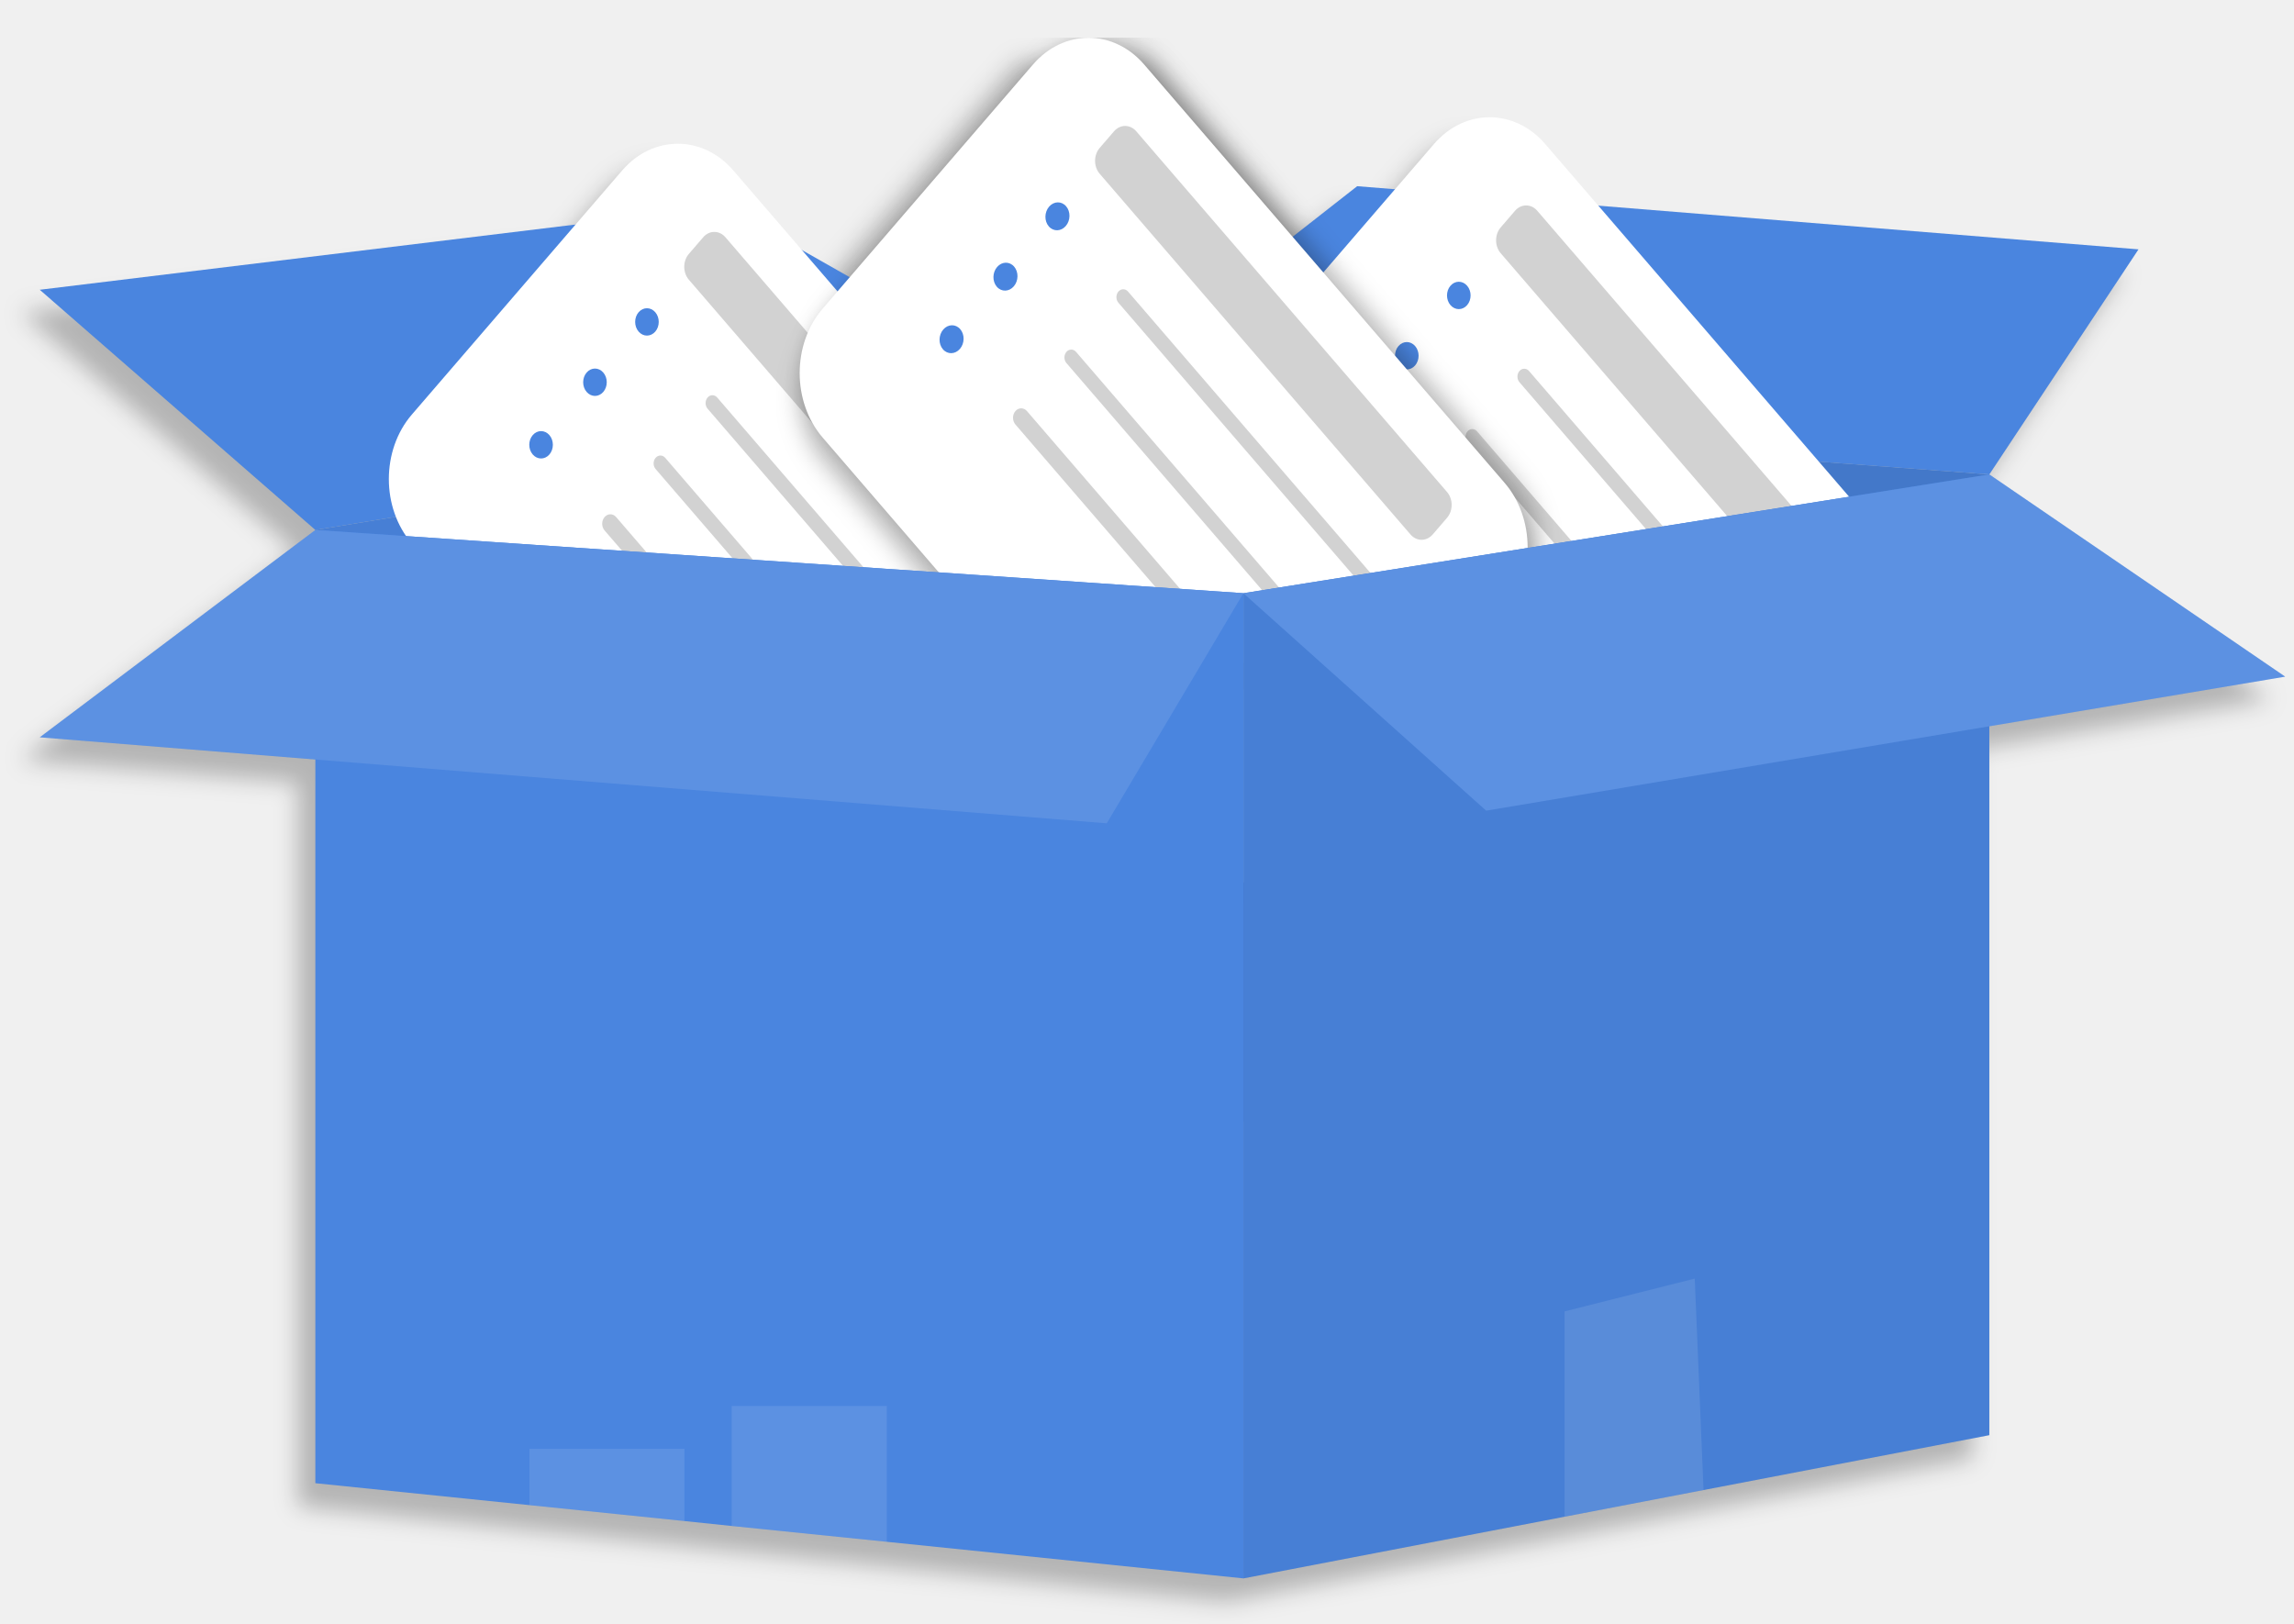
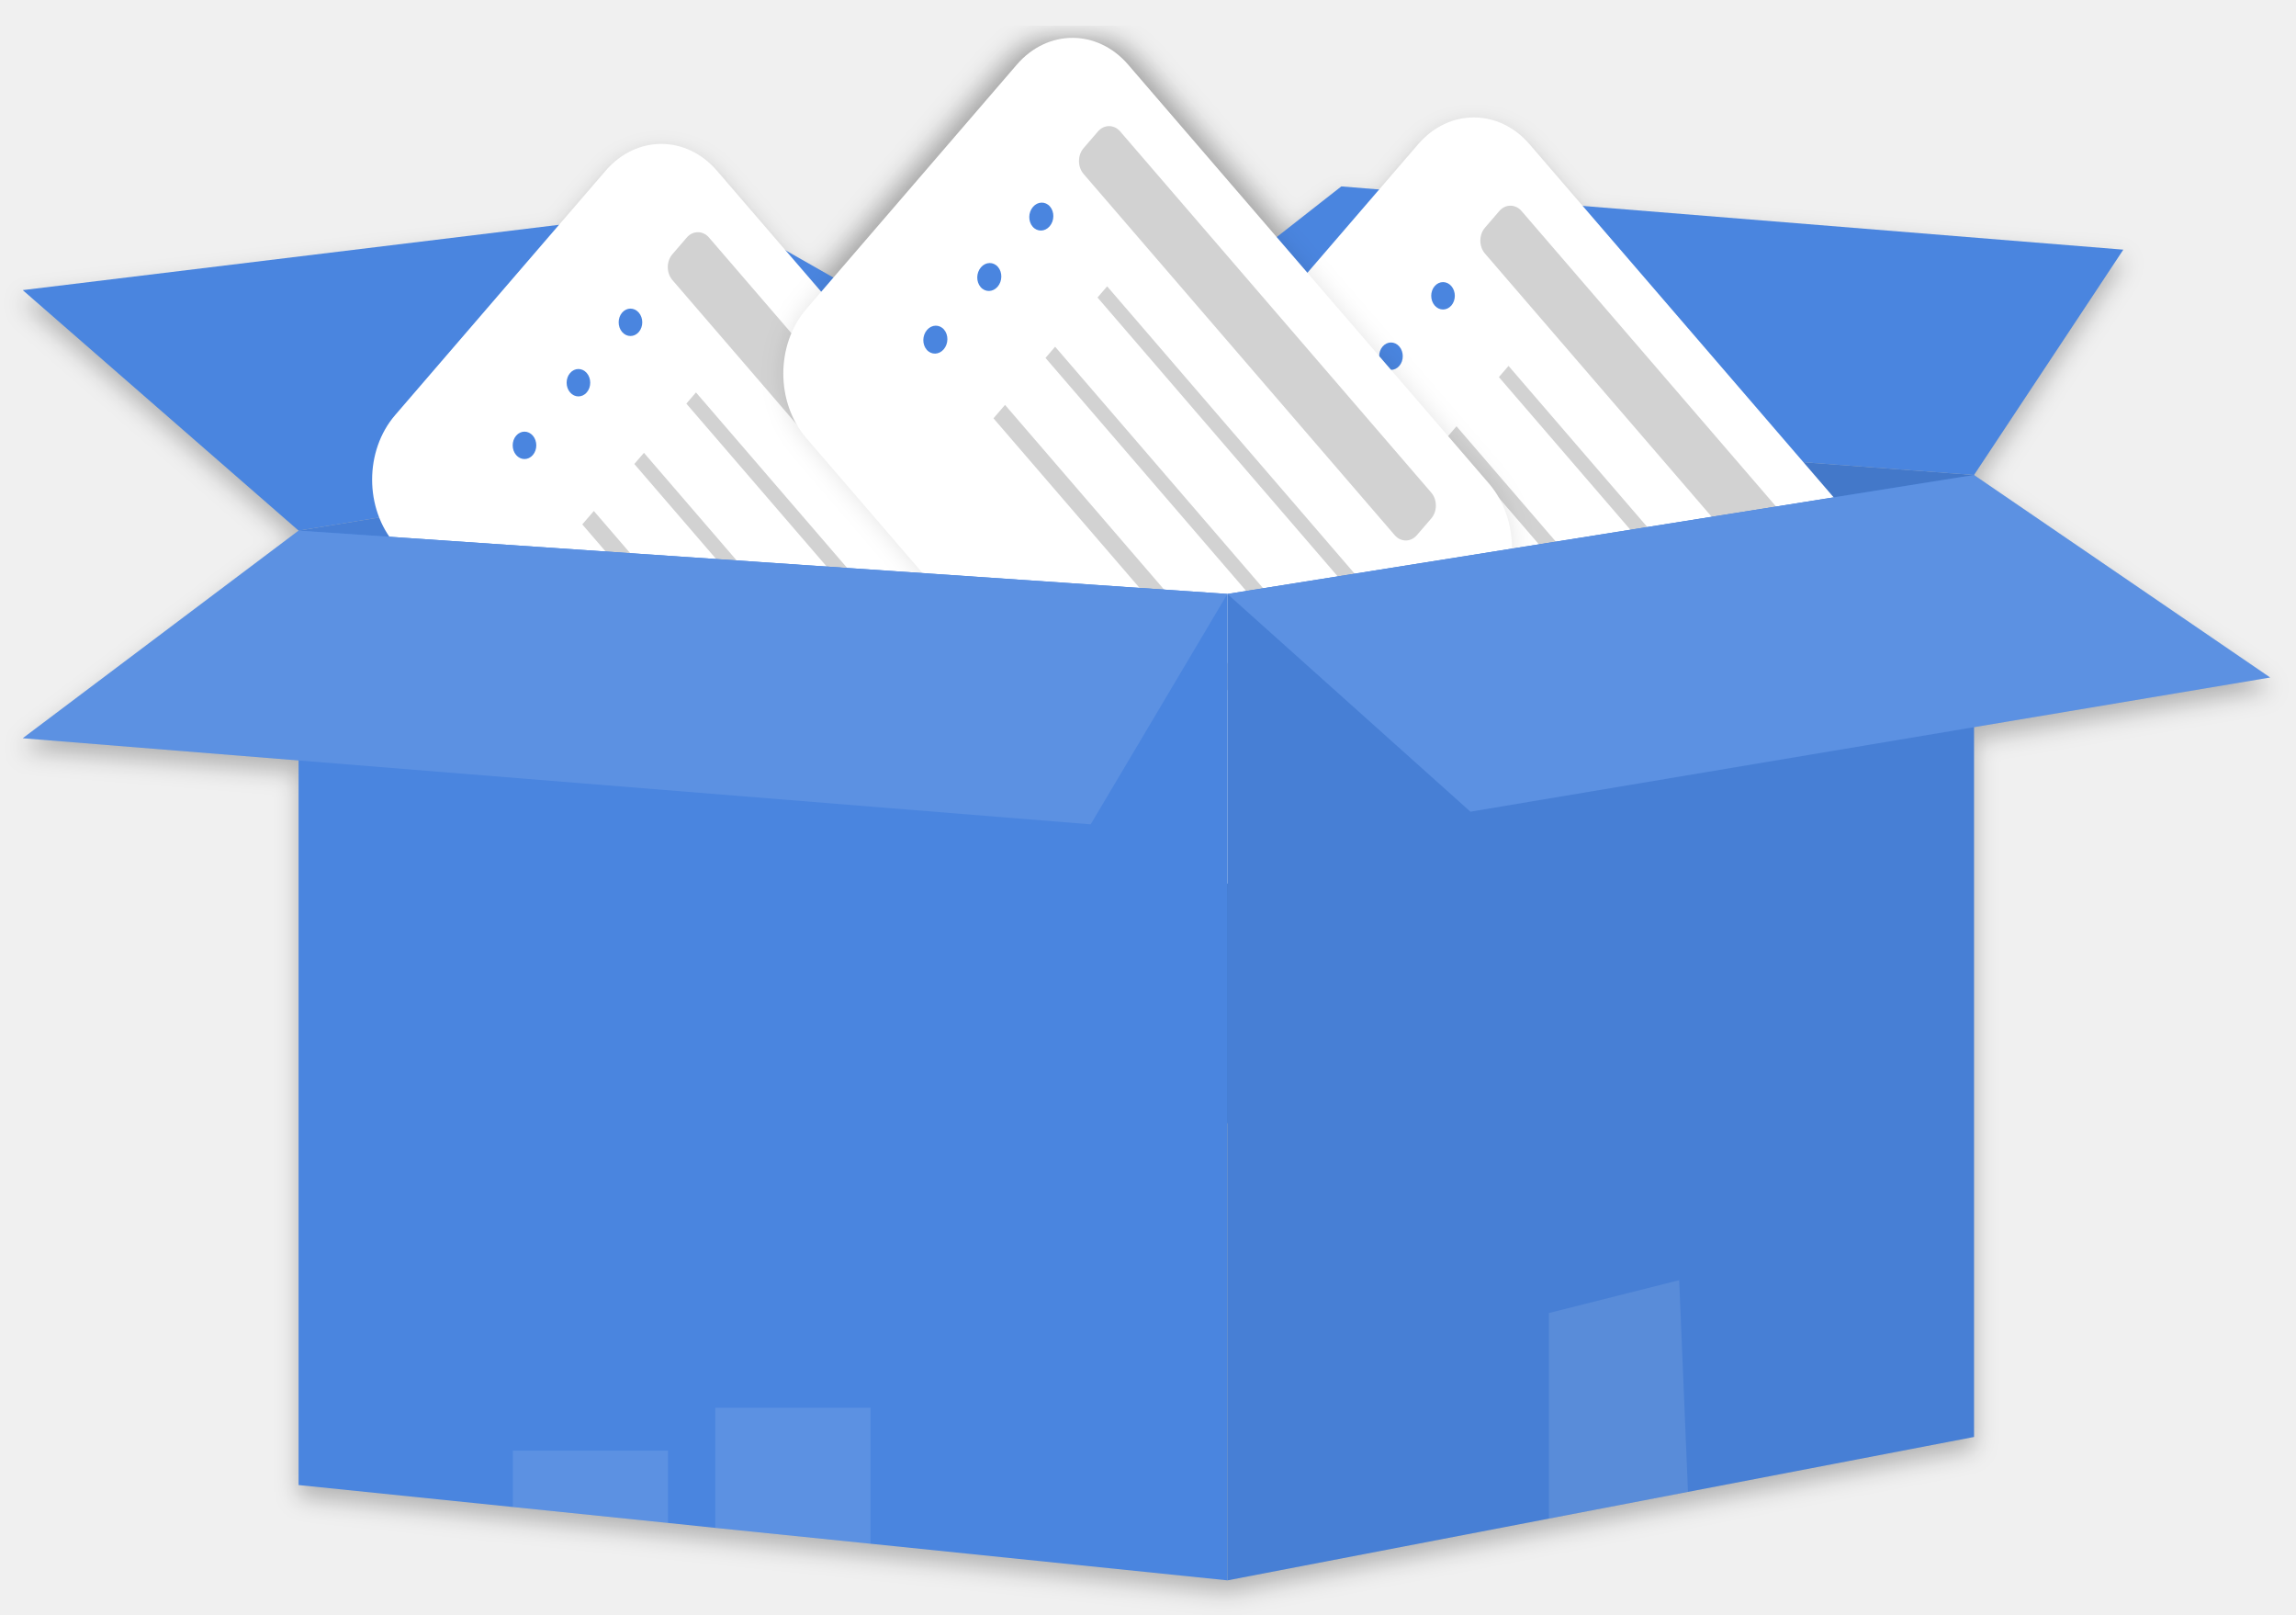
- <svg xmlns="http://www.w3.org/2000/svg" width="404" height="286" viewBox="0 0 404 286" fill="none">
+ <svg xmlns="http://www.w3.org/2000/svg" width="404" height="284" viewBox="0 0 404 284" fill="none">
  <g filter="url(#filter0_d)">
-     <path d="M55.539 93.339L189.59 71.525V198.439L62.224 191.771L55.539 93.339Z" fill="#4A85DF" />
-     <path opacity="0.05" d="M55.539 93.339L189.59 71.525V198.439L62.224 191.771L55.539 93.339Z" fill="black" />
-     <path d="M189.59 71.525L350.346 83.555L341.45 193.999L189.59 198.439V71.525Z" fill="#4A85DF" />
-     <path opacity="0.1" d="M189.59 71.525L350.346 83.555L341.45 193.999L189.59 198.439V71.525Z" fill="black" />
-     <path d="M239.015 32.793L189.59 71.528L350.347 83.558L376.617 43.917L239.015 32.793Z" fill="#4A85DF" />
-     <path d="M7 51.035L127.681 36.342L189.588 71.526L55.537 93.34L7 51.035Z" fill="#4A85DF" />
-     <path d="M192.628 103.704L129.15 30.024C123.743 23.748 114.976 23.748 109.569 30.024L72.534 73.011C67.127 79.287 67.127 89.463 72.534 95.739L136.012 169.418C141.419 175.695 150.186 175.695 155.593 169.418L192.628 126.432C198.035 120.156 198.035 109.98 192.628 103.704Z" fill="white" />
-     <path d="M112.467 58.403C113.278 59.344 114.593 59.344 115.404 58.403C116.215 57.461 116.215 55.935 115.404 54.994C114.593 54.052 113.278 54.052 112.467 54.994C111.656 55.935 111.656 57.461 112.467 58.403Z" fill="#4A85DF" />
-     <path d="M103.311 69.028C104.122 69.969 105.437 69.969 106.248 69.028C107.059 68.087 107.059 66.56 106.248 65.619C105.437 64.677 104.122 64.677 103.311 65.619C102.5 66.56 102.5 68.087 103.311 69.028Z" fill="#4A85DF" />
-     <path d="M93.82 80.045C94.632 80.987 95.947 80.987 96.758 80.045C97.569 79.104 97.569 77.578 96.758 76.636C95.947 75.695 94.632 75.695 93.82 76.636C93.009 77.578 93.009 79.104 93.82 80.045Z" fill="#4A85DF" />
-     <path d="M170.721 121.564L126.31 70.015C125.842 69.472 125.083 69.472 124.615 70.015C124.147 70.558 124.147 71.439 124.615 71.983L169.026 123.531C169.494 124.075 170.253 124.075 170.721 123.531C171.189 122.988 171.189 122.107 170.721 121.564Z" fill="#D2D2D2" />
-     <path d="M161.566 132.187L117.154 80.638C116.686 80.095 115.927 80.095 115.459 80.638C114.991 81.181 114.991 82.062 115.459 82.606L159.871 134.154C160.339 134.697 161.098 134.697 161.566 134.154C162.034 133.611 162.034 132.73 161.566 132.187Z" fill="#D2D2D2" />
-     <path d="M152.582 142.222L108.509 91.067C107.948 90.415 107.037 90.415 106.475 91.067C105.913 91.719 105.913 92.776 106.475 93.428L150.548 144.583C151.109 145.235 152.02 145.235 152.582 144.583C153.144 143.931 153.144 142.874 152.582 142.222Z" fill="#D2D2D2" />
-     <path d="M182.49 105.318L127.757 41.788C126.676 40.533 124.922 40.533 123.841 41.788L121.316 44.719C120.234 45.974 120.234 48.01 121.316 49.265L176.049 112.795C177.131 114.05 178.884 114.05 179.965 112.795L182.49 109.864C183.572 108.609 183.572 106.574 182.49 105.318Z" fill="#D2D2D2" />
-     <path d="M335.603 99.04L272.125 25.36C266.717 19.084 257.951 19.084 252.543 25.36L215.509 68.347C210.101 74.623 210.101 84.799 215.509 91.075L278.987 164.754C284.394 171.03 293.161 171.03 298.568 164.754L335.603 121.768C341.01 115.492 341.01 105.316 335.603 99.04Z" fill="white" />
-     <path d="M255.443 53.739C256.255 54.68 257.57 54.68 258.381 53.739C259.192 52.797 259.192 51.271 258.381 50.33C257.57 49.388 256.255 49.388 255.443 50.33C254.632 51.271 254.632 52.797 255.443 53.739Z" fill="#4A85DF" />
-     <path d="M246.285 64.362C247.096 65.304 248.411 65.304 249.222 64.362C250.033 63.421 250.033 61.894 249.222 60.953C248.411 60.011 247.096 60.011 246.285 60.953C245.474 61.894 245.474 63.421 246.285 64.362Z" fill="#4A85DF" />
-     <path d="M236.795 75.381C237.606 76.323 238.921 76.323 239.732 75.381C240.543 74.44 240.543 72.914 239.732 71.972C238.921 71.031 237.606 71.031 236.795 71.972C235.984 72.914 235.984 74.44 236.795 75.381Z" fill="#4A85DF" />
-     <path d="M313.696 116.898L269.285 65.349C268.817 64.806 268.058 64.806 267.59 65.349C267.122 65.892 267.122 66.773 267.59 67.317L312.001 118.865C312.469 119.408 313.228 119.408 313.696 118.865C314.164 118.322 314.164 117.441 313.696 116.898Z" fill="#D2D2D2" />
-     <path d="M304.542 127.522L260.131 75.974C259.663 75.431 258.904 75.431 258.436 75.974C257.968 76.517 257.968 77.398 258.436 77.942L302.847 129.49C303.315 130.033 304.074 130.033 304.542 129.49C305.01 128.946 305.01 128.066 304.542 127.522Z" fill="#D2D2D2" />
-     <path d="M296.574 138.737L250.467 85.221L248.433 87.582L294.539 141.098L296.574 138.737Z" fill="#D2D2D2" />
-     <path d="M325.465 100.654L270.732 37.124C269.65 35.869 267.897 35.869 266.815 37.124L264.29 40.055C263.209 41.31 263.209 43.346 264.29 44.601L319.024 108.131C320.105 109.386 321.859 109.386 322.94 108.131L325.465 105.2C326.547 103.945 326.547 101.909 325.465 100.654Z" fill="#D2D2D2" />
-     <g filter="url(#filter1_dd)">
-       <path d="M264.98 85.043L201.502 11.364C196.094 5.088 187.328 5.088 181.92 11.364L144.886 54.35C139.478 60.627 139.478 70.802 144.886 77.079L208.364 150.758C213.771 157.034 222.538 157.034 227.945 150.758L264.98 107.772C270.387 101.495 270.387 91.32 264.98 85.043Z" fill="white" />
-       <path d="M184.703 39.871C185.514 40.812 186.854 40.783 187.697 39.805C188.539 38.827 188.565 37.271 187.754 36.33C186.943 35.388 185.602 35.418 184.76 36.396C183.917 37.374 183.891 38.93 184.703 39.871Z" fill="#4A85DF" />
-       <path d="M175.548 50.498C176.359 51.44 177.7 51.41 178.542 50.432C179.385 49.454 179.41 47.898 178.599 46.957C177.788 46.015 176.448 46.045 175.605 47.023C174.763 48.001 174.737 49.557 175.548 50.498Z" fill="#4A85DF" />
-       <path d="M166.058 61.518C166.869 62.459 168.21 62.429 169.052 61.451C169.895 60.474 169.92 58.917 169.109 57.976C168.298 57.035 166.958 57.064 166.115 58.042C165.272 59.02 165.247 60.576 166.058 61.518Z" fill="#4A85DF" />
-       <path d="M243.071 102.901L198.66 51.353C198.192 50.81 197.433 50.81 196.965 51.353C196.497 51.896 196.497 52.777 196.965 53.32L241.376 104.869C241.844 105.412 242.603 105.412 243.071 104.869C243.539 104.326 243.539 103.445 243.071 102.901Z" fill="#D2D2D2" />
-       <path d="M233.917 113.526L189.506 61.978C189.038 61.435 188.279 61.435 187.811 61.978C187.343 62.521 187.343 63.402 187.811 63.945L232.222 115.494C232.69 116.037 233.449 116.037 233.917 115.494C234.385 114.951 234.385 114.07 233.917 113.526Z" fill="#D2D2D2" />
-       <path d="M224.933 123.56L180.861 72.405C180.299 71.753 179.388 71.753 178.827 72.405C178.265 73.057 178.265 74.114 178.827 74.766L222.899 125.921C223.461 126.573 224.372 126.573 224.933 125.921C225.495 125.269 225.495 124.212 224.933 123.56Z" fill="#D2D2D2" />
-       <path d="M254.842 86.656L200.109 23.126C199.027 21.871 197.274 21.871 196.192 23.126L193.667 26.057C192.586 27.312 192.586 29.348 193.667 30.603L248.401 94.132C249.482 95.388 251.236 95.388 252.317 94.132L254.842 91.202C255.923 89.946 255.923 87.911 254.842 86.656Z" fill="#D2D2D2" />
+     <path d="M52.539 93.339L186.59 71.525V198.439L59.224 191.771L52.539 93.339Z" fill="#4A85DF" />
+     <path opacity="0.05" d="M52.539 93.339L186.59 71.525V198.439L59.224 191.771L52.539 93.339Z" fill="black" />
+     <path d="M186.59 71.525L347.346 83.555L338.45 193.999L186.59 198.439V71.525Z" fill="#4A85DF" />
+     <path opacity="0.1" d="M186.59 71.525L347.346 83.555L338.45 193.999L186.59 198.439V71.525Z" fill="black" />
+     <path d="M236.015 32.793L186.59 71.528L347.347 83.558L373.617 43.917L236.015 32.793Z" fill="#4A85DF" />
+     <path d="M4 51.035L124.681 36.342L186.588 71.526L52.537 93.34L4 51.035Z" fill="#4A85DF" />
+     <path d="M189.628 103.704L126.15 30.024C120.743 23.748 111.976 23.748 106.569 30.024L69.534 73.011C64.127 79.287 64.127 89.463 69.534 95.739L133.012 169.418C138.419 175.695 147.186 175.695 152.593 169.418L189.628 126.432C195.035 120.156 195.035 109.98 189.628 103.704Z" fill="white" />
+     <path d="M109.467 58.403C110.278 59.344 111.593 59.344 112.404 58.403C113.215 57.461 113.215 55.935 112.404 54.994C111.593 54.052 110.278 54.052 109.467 54.994C108.656 55.935 108.656 57.461 109.467 58.403Z" fill="#4A85DF" />
+     <path d="M100.311 69.028C101.122 69.969 102.437 69.969 103.248 69.028C104.059 68.087 104.059 66.56 103.248 65.619C102.437 64.677 101.122 64.677 100.311 65.619C99.5 66.56 99.5 68.087 100.311 69.028Z" fill="#4A85DF" />
+     <path d="M90.82 80.045C91.632 80.987 92.947 80.987 93.758 80.045C94.569 79.104 94.569 77.578 93.758 76.636C92.947 75.695 91.632 75.695 90.82 76.636C90.009 77.578 90.009 79.104 90.82 80.045Z" fill="#4A85DF" />
+     <path d="M168.569 122.548L122.463 69.031L120.768 70.999L166.874 124.515L168.569 122.548Z" fill="#D2D2D2" />
+     <path d="M159.413 133.17L113.307 79.654L111.612 81.622L157.718 135.138L159.413 133.17Z" fill="#D2D2D2" />
+     <path d="M150.599 143.403L104.492 89.887L102.458 92.248L148.565 145.764L150.599 143.403Z" fill="#D2D2D2" />
+     <path d="M179.49 105.318L124.757 41.788C123.676 40.533 121.922 40.533 120.841 41.788L118.316 44.719C117.234 45.974 117.234 48.01 118.316 49.265L173.049 112.795C174.131 114.05 175.884 114.05 176.965 112.795L179.49 109.864C180.572 108.609 180.572 106.574 179.49 105.318Z" fill="#D2D2D2" />
+     <path d="M332.603 99.04L269.125 25.36C263.717 19.084 254.951 19.084 249.543 25.36L212.509 68.347C207.101 74.623 207.101 84.799 212.509 91.075L275.987 164.754C281.394 171.03 290.161 171.03 295.568 164.754L332.603 121.768C338.01 115.492 338.01 105.316 332.603 99.04Z" fill="white" />
+     <path d="M252.443 53.739C253.255 54.68 254.57 54.68 255.381 53.739C256.192 52.797 256.192 51.271 255.381 50.33C254.57 49.388 253.255 49.388 252.443 50.33C251.632 51.271 251.632 52.797 252.443 53.739Z" fill="#4A85DF" />
+     <path d="M243.285 64.362C244.096 65.304 245.411 65.304 246.222 64.362C247.033 63.421 247.033 61.894 246.222 60.953C245.411 60.011 244.096 60.011 243.285 60.953C242.474 61.894 242.474 63.421 243.285 64.362Z" fill="#4A85DF" />
+     <path d="M233.795 75.381C234.606 76.323 235.921 76.323 236.732 75.381C237.543 74.44 237.543 72.914 236.732 71.972C235.921 71.031 234.606 71.031 233.795 71.972C232.984 72.914 232.984 74.44 233.795 75.381Z" fill="#4A85DF" />
+     <path d="M311.544 117.881L265.438 64.365L263.742 66.333L309.848 119.849L311.544 117.881Z" fill="#D2D2D2" />
+     <path d="M302.39 128.506L256.283 74.99L254.588 76.958L300.695 130.474L302.39 128.506Z" fill="#D2D2D2" />
+     <path d="M293.574 138.737L247.467 85.221L245.433 87.582L291.539 141.098L293.574 138.737Z" fill="#D2D2D2" />
+     <path d="M322.465 100.654L267.732 37.124C266.65 35.869 264.897 35.869 263.815 37.124L261.29 40.055C260.209 41.31 260.209 43.346 261.29 44.601L316.024 108.131C317.105 109.386 318.859 109.386 319.94 108.131L322.465 105.2C323.547 103.945 323.547 101.909 322.465 100.654Z" fill="#D2D2D2" />
+     <g filter="url(#filter1_d)">
+       <path d="M261.98 85.043L198.502 11.364C193.094 5.088 184.328 5.088 178.92 11.364L141.886 54.35C136.478 60.627 136.478 70.802 141.886 77.079L205.364 150.758C210.771 157.034 219.538 157.034 224.945 150.758L261.98 107.772C267.387 101.495 267.387 91.32 261.98 85.043Z" fill="white" />
+       <path d="M181.703 39.871C182.514 40.812 183.854 40.783 184.697 39.805C185.539 38.827 185.565 37.271 184.754 36.33C183.943 35.388 182.602 35.418 181.76 36.396C180.917 37.374 180.891 38.93 181.703 39.871Z" fill="#4A85DF" />
+       <path d="M172.548 50.498C173.359 51.44 174.7 51.41 175.542 50.432C176.385 49.454 176.41 47.898 175.599 46.957C174.788 46.015 173.448 46.045 172.605 47.023C171.763 48.001 171.737 49.557 172.548 50.498Z" fill="#4A85DF" />
+       <path d="M163.058 61.518C163.869 62.459 165.21 62.429 166.052 61.451C166.895 60.474 166.92 58.917 166.109 57.976C165.298 57.035 163.958 57.064 163.115 58.042C162.272 59.02 162.247 60.576 163.058 61.518Z" fill="#4A85DF" />
+       <path d="M240.919 103.885L194.812 50.369L193.117 52.337L239.223 105.853L240.919 103.885Z" fill="#D2D2D2" />
+       <path d="M231.765 114.51L185.658 60.994L183.963 62.962L230.07 116.478L231.765 114.51Z" fill="#D2D2D2" />
+       <path d="M222.951 124.741L176.844 71.225L174.81 73.586L220.916 127.102L222.951 124.741Z" fill="#D2D2D2" />
+       <path d="M251.842 86.656L197.109 23.126C196.027 21.871 194.274 21.871 193.192 23.126L190.667 26.057C189.586 27.312 189.586 29.348 190.667 30.603L245.401 94.132C246.482 95.388 248.236 95.388 249.317 94.132L251.842 91.202C252.923 89.946 252.923 87.911 251.842 86.656Z" fill="#D2D2D2" />
    </g>
-     <path d="M218.977 104.48V277.997L156.182 271.556L128.867 268.771L120.545 267.9L93.247 265.097L55.539 261.232V93.338L189.573 102.46L218.977 104.48Z" fill="#4A85DF" />
-     <path d="M350.345 83.557V252.774L300.015 262.436L275.537 267.137L218.975 278V104.483L350.345 83.557Z" fill="#4A85DF" />
-     <path opacity="0.05" d="M350.345 83.557V252.774L300.015 262.436L275.537 267.137L218.975 278V104.483L350.345 83.557Z" fill="black" />
-     <path d="M7 129.862L55.537 93.338L218.975 104.48L194.915 145.008L7 129.862Z" fill="#4A85DF" />
-     <path opacity="0.1" d="M7 129.862L55.537 93.338L218.975 104.48L194.915 145.008L7 129.862Z" fill="white" />
-     <path d="M350.345 83.557L218.975 104.483L261.732 142.783L402.45 119.176L350.345 83.557Z" fill="#4A85DF" />
-     <path opacity="0.1" d="M350.345 83.557L218.975 104.483L261.732 142.783L402.45 119.176L350.345 83.557Z" fill="white" />
-     <path opacity="0.1" d="M300.015 262.434L275.537 267.134V230.975L298.465 225.195L300.015 262.434Z" fill="white" />
-     <path opacity="0.1" d="M156.178 247.637V271.557L128.863 268.772V247.637H156.178Z" fill="white" />
-     <path opacity="0.1" d="M120.542 255.174V267.9L93.244 265.097V255.174H120.542Z" fill="white" />
+     <path d="M215.977 104.48V277.997L153.182 271.556L125.867 268.771L117.545 267.9L90.247 265.097L52.539 261.232V93.338L186.573 102.46L215.977 104.48Z" fill="#4A85DF" />
+     <path d="M347.345 83.557V252.774L297.015 262.436L272.537 267.137L215.975 278V104.483L347.345 83.557Z" fill="#4A85DF" />
+     <path opacity="0.05" d="M347.345 83.557V252.774L297.015 262.436L272.537 267.137L215.975 278V104.483L347.345 83.557Z" fill="black" />
+     <path d="M4 129.862L52.537 93.338L215.975 104.48L191.915 145.008L4 129.862Z" fill="#4A85DF" />
+     <path opacity="0.1" d="M4 129.862L52.537 93.338L215.975 104.48L191.915 145.008L4 129.862Z" fill="white" />
+     <path d="M347.345 83.557L215.975 104.483L258.732 142.783L399.45 119.176L347.345 83.557Z" fill="#4A85DF" />
+     <path opacity="0.1" d="M347.345 83.557L215.975 104.483L258.732 142.783L399.45 119.176L347.345 83.557Z" fill="white" />
+     <path opacity="0.1" d="M297.015 262.434L272.537 267.134V230.975L295.465 225.195L297.015 262.434Z" fill="white" />
+     <path opacity="0.1" d="M153.178 247.637V271.557L125.863 268.772V247.637H153.178Z" fill="white" />
+     <path opacity="0.1" d="M117.542 255.174V267.9L90.244 265.097V255.174H117.542Z" fill="white" />
  </g>
  <defs>
-     <filter id="filter0_d" x="0" y="6.656" width="403.45" height="279.344" filterUnits="userSpaceOnUse" color-interpolation-filters="sRGB">
+     <filter id="filter0_d" x="0" y="4.656" width="403.45" height="279.344" filterUnits="userSpaceOnUse" color-interpolation-filters="sRGB">
      <feFlood flood-opacity="0" result="BackgroundImageFix" />
-       <feColorMatrix in="SourceAlpha" type="matrix" values="0 0 0 0 0 0 0 0 0 0 0 0 0 0 0 0 0 0 127 0" />
-       <feOffset dx="-3" dy="4" />
+       <feColorMatrix in="SourceAlpha" type="matrix" values="0 0 0 0 0 0 0 0 0 0 0 0 0 0 0 0 0 0 127 0" result="hardAlpha" />
+       <feOffset dy="2" />
      <feGaussianBlur stdDeviation="2" />
      <feColorMatrix type="matrix" values="0 0 0 0 0 0 0 0 0 0 0 0 0 0 0 0 0 0 0.25 0" />
      <feBlend mode="normal" in2="BackgroundImageFix" result="effect1_dropShadow" />
      <feBlend mode="normal" in="SourceGraphic" in2="effect1_dropShadow" result="shape" />
    </filter>
-     <filter id="filter1_dd" x="136.83" y="2.656" width="138.205" height="160.808" filterUnits="userSpaceOnUse" color-interpolation-filters="sRGB">
+     <filter id="filter1_d" x="133.83" y="2.656" width="136.205" height="156.808" filterUnits="userSpaceOnUse" color-interpolation-filters="sRGB">
      <feFlood flood-opacity="0" result="BackgroundImageFix" />
-       <feColorMatrix in="SourceAlpha" type="matrix" values="0 0 0 0 0 0 0 0 0 0 0 0 0 0 0 0 0 0 127 0" />
-       <feOffset dx="2" />
+       <feColorMatrix in="SourceAlpha" type="matrix" values="0 0 0 0 0 0 0 0 0 0 0 0 0 0 0 0 0 0 127 0" result="hardAlpha" />
+       <feOffset />
      <feGaussianBlur stdDeviation="2" />
-       <feColorMatrix type="matrix" values="0 0 0 0 0 0 0 0 0 0 0 0 0 0 0 0 0 0 0.25 0" />
+       <feColorMatrix type="matrix" values="0 0 0 0 0 0 0 0 0 0 0 0 0 0 0 0 0 0 0.1 0" />
      <feBlend mode="normal" in2="BackgroundImageFix" result="effect1_dropShadow" />
-       <feColorMatrix in="SourceAlpha" type="matrix" values="0 0 0 0 0 0 0 0 0 0 0 0 0 0 0 0 0 0 127 0" />
-       <feOffset dy="4" />
-       <feGaussianBlur stdDeviation="2" />
-       <feColorMatrix type="matrix" values="0 0 0 0 0 0 0 0 0 0 0 0 0 0 0 0 0 0 0.25 0" />
-       <feBlend mode="normal" in2="effect1_dropShadow" result="effect2_dropShadow" />
-       <feBlend mode="normal" in="SourceGraphic" in2="effect2_dropShadow" result="shape" />
+       <feBlend mode="normal" in="SourceGraphic" in2="effect1_dropShadow" result="shape" />
    </filter>
  </defs>
</svg>
